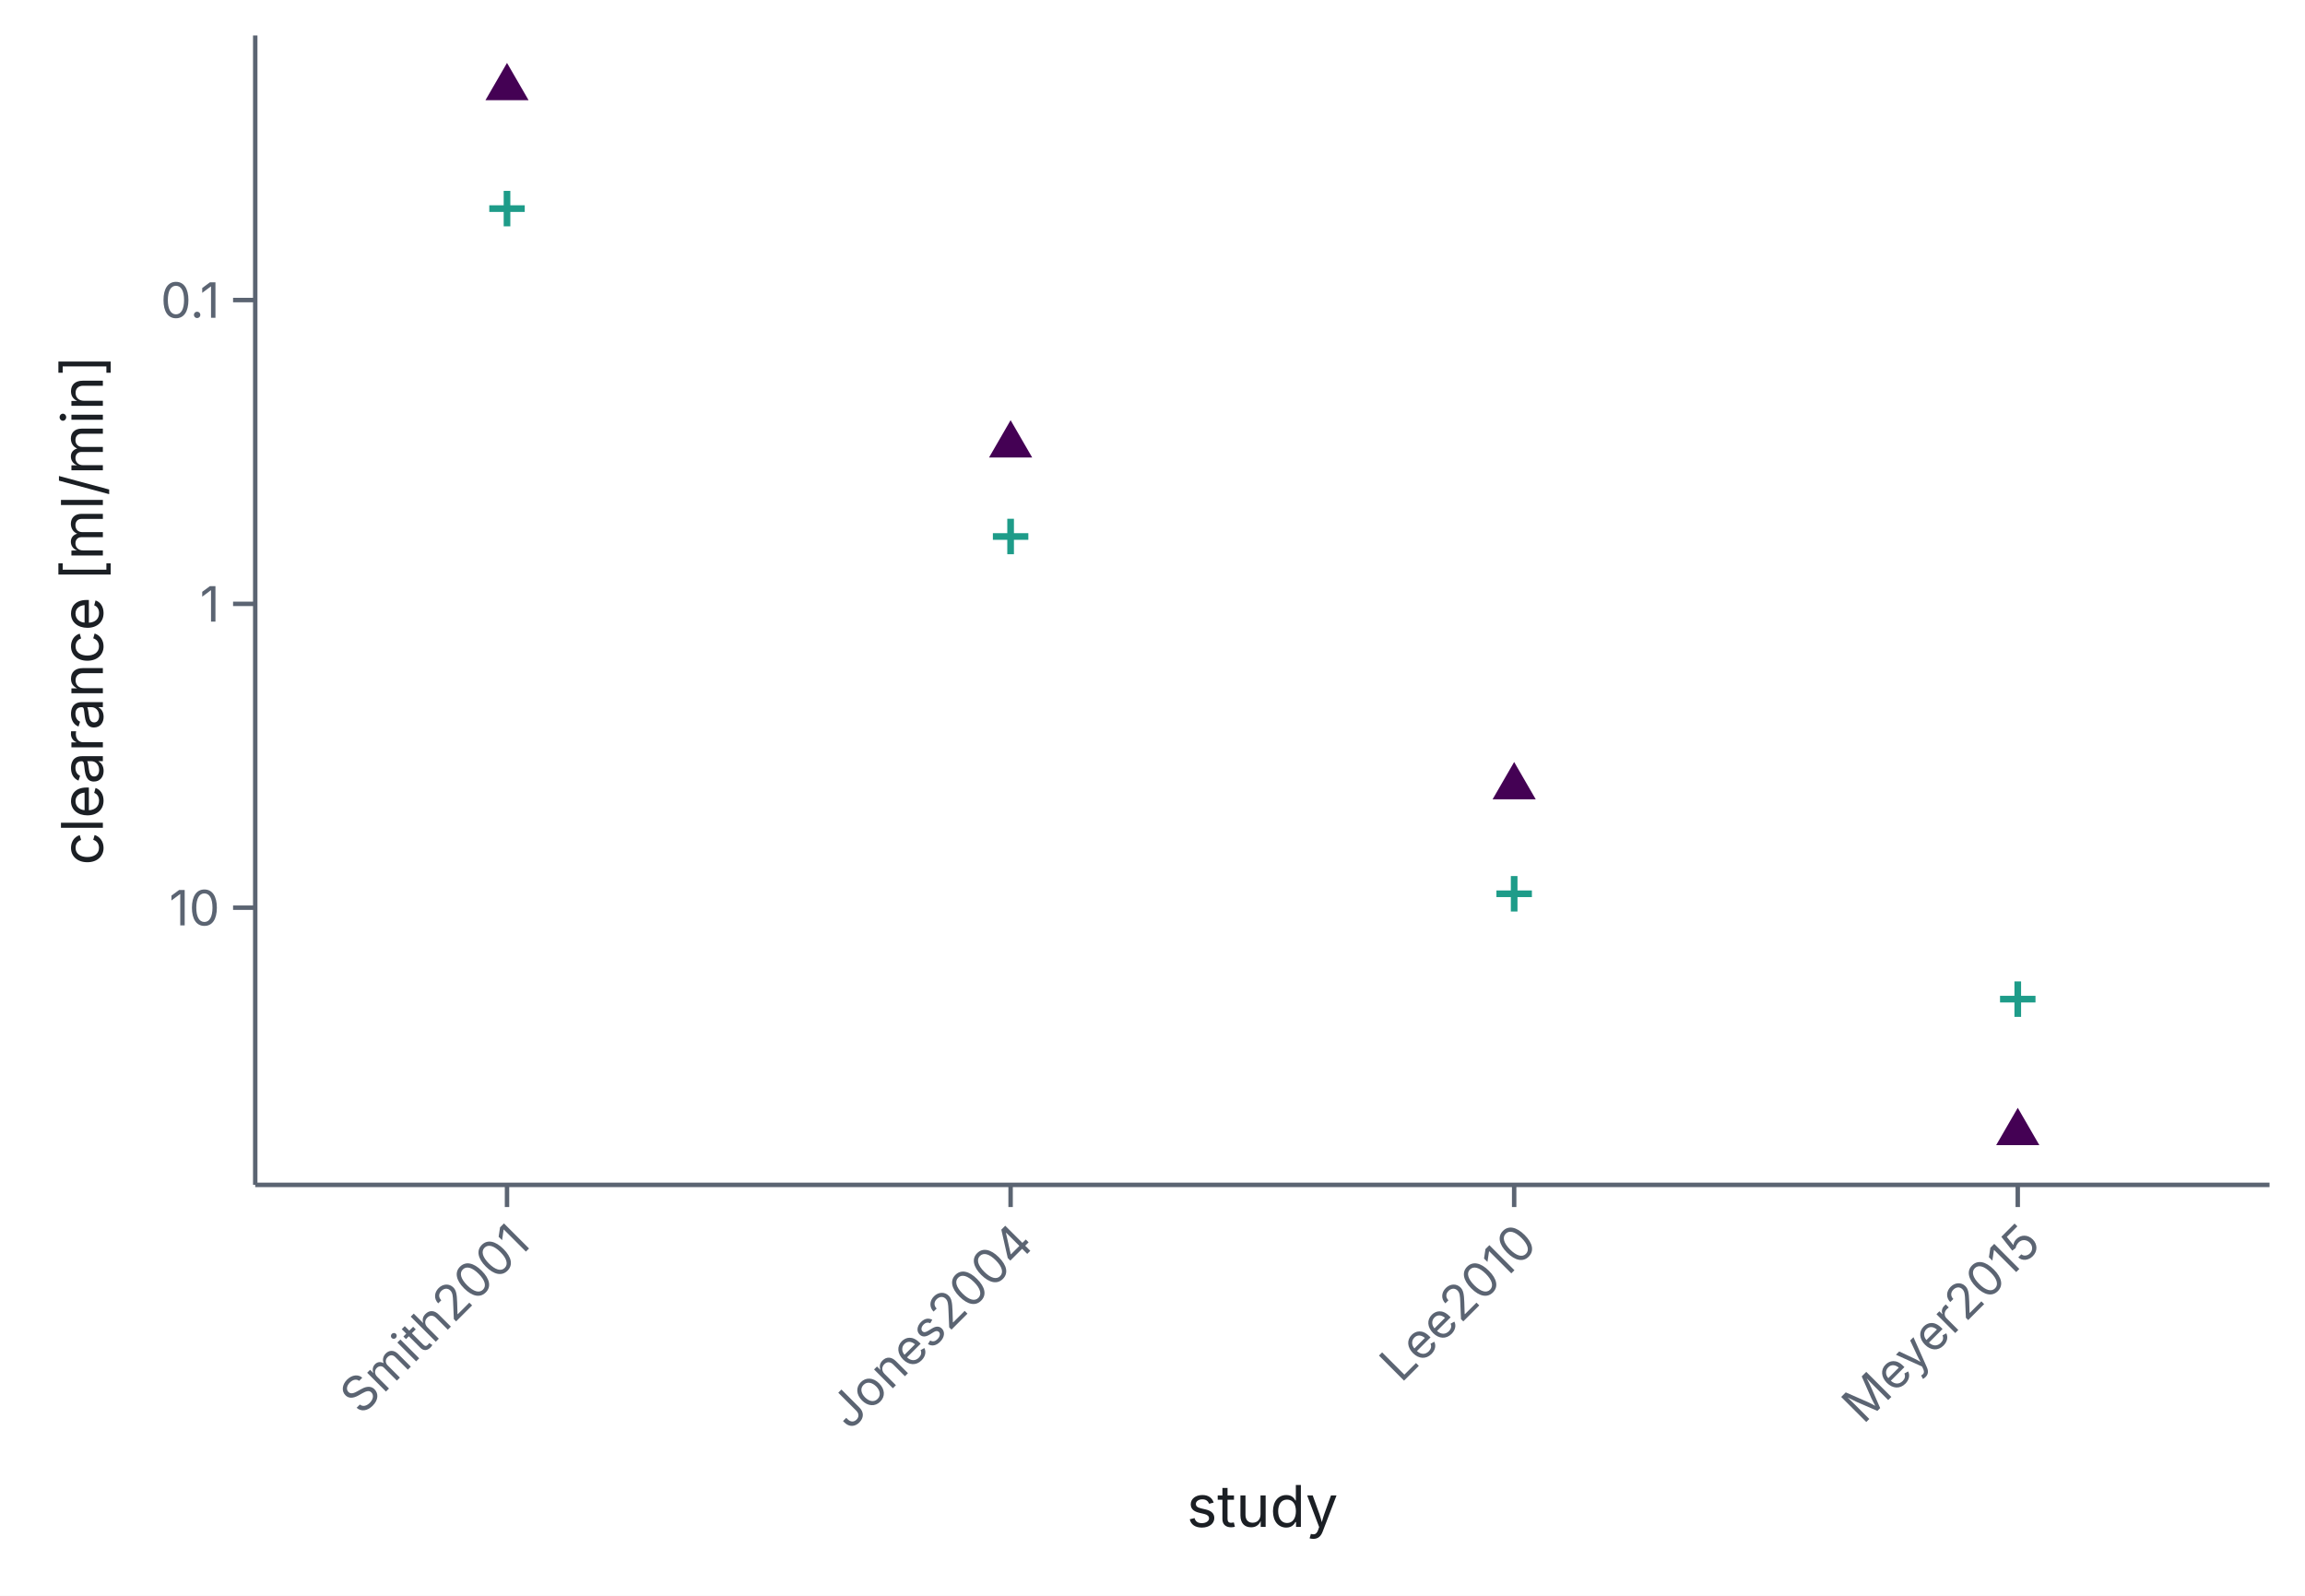
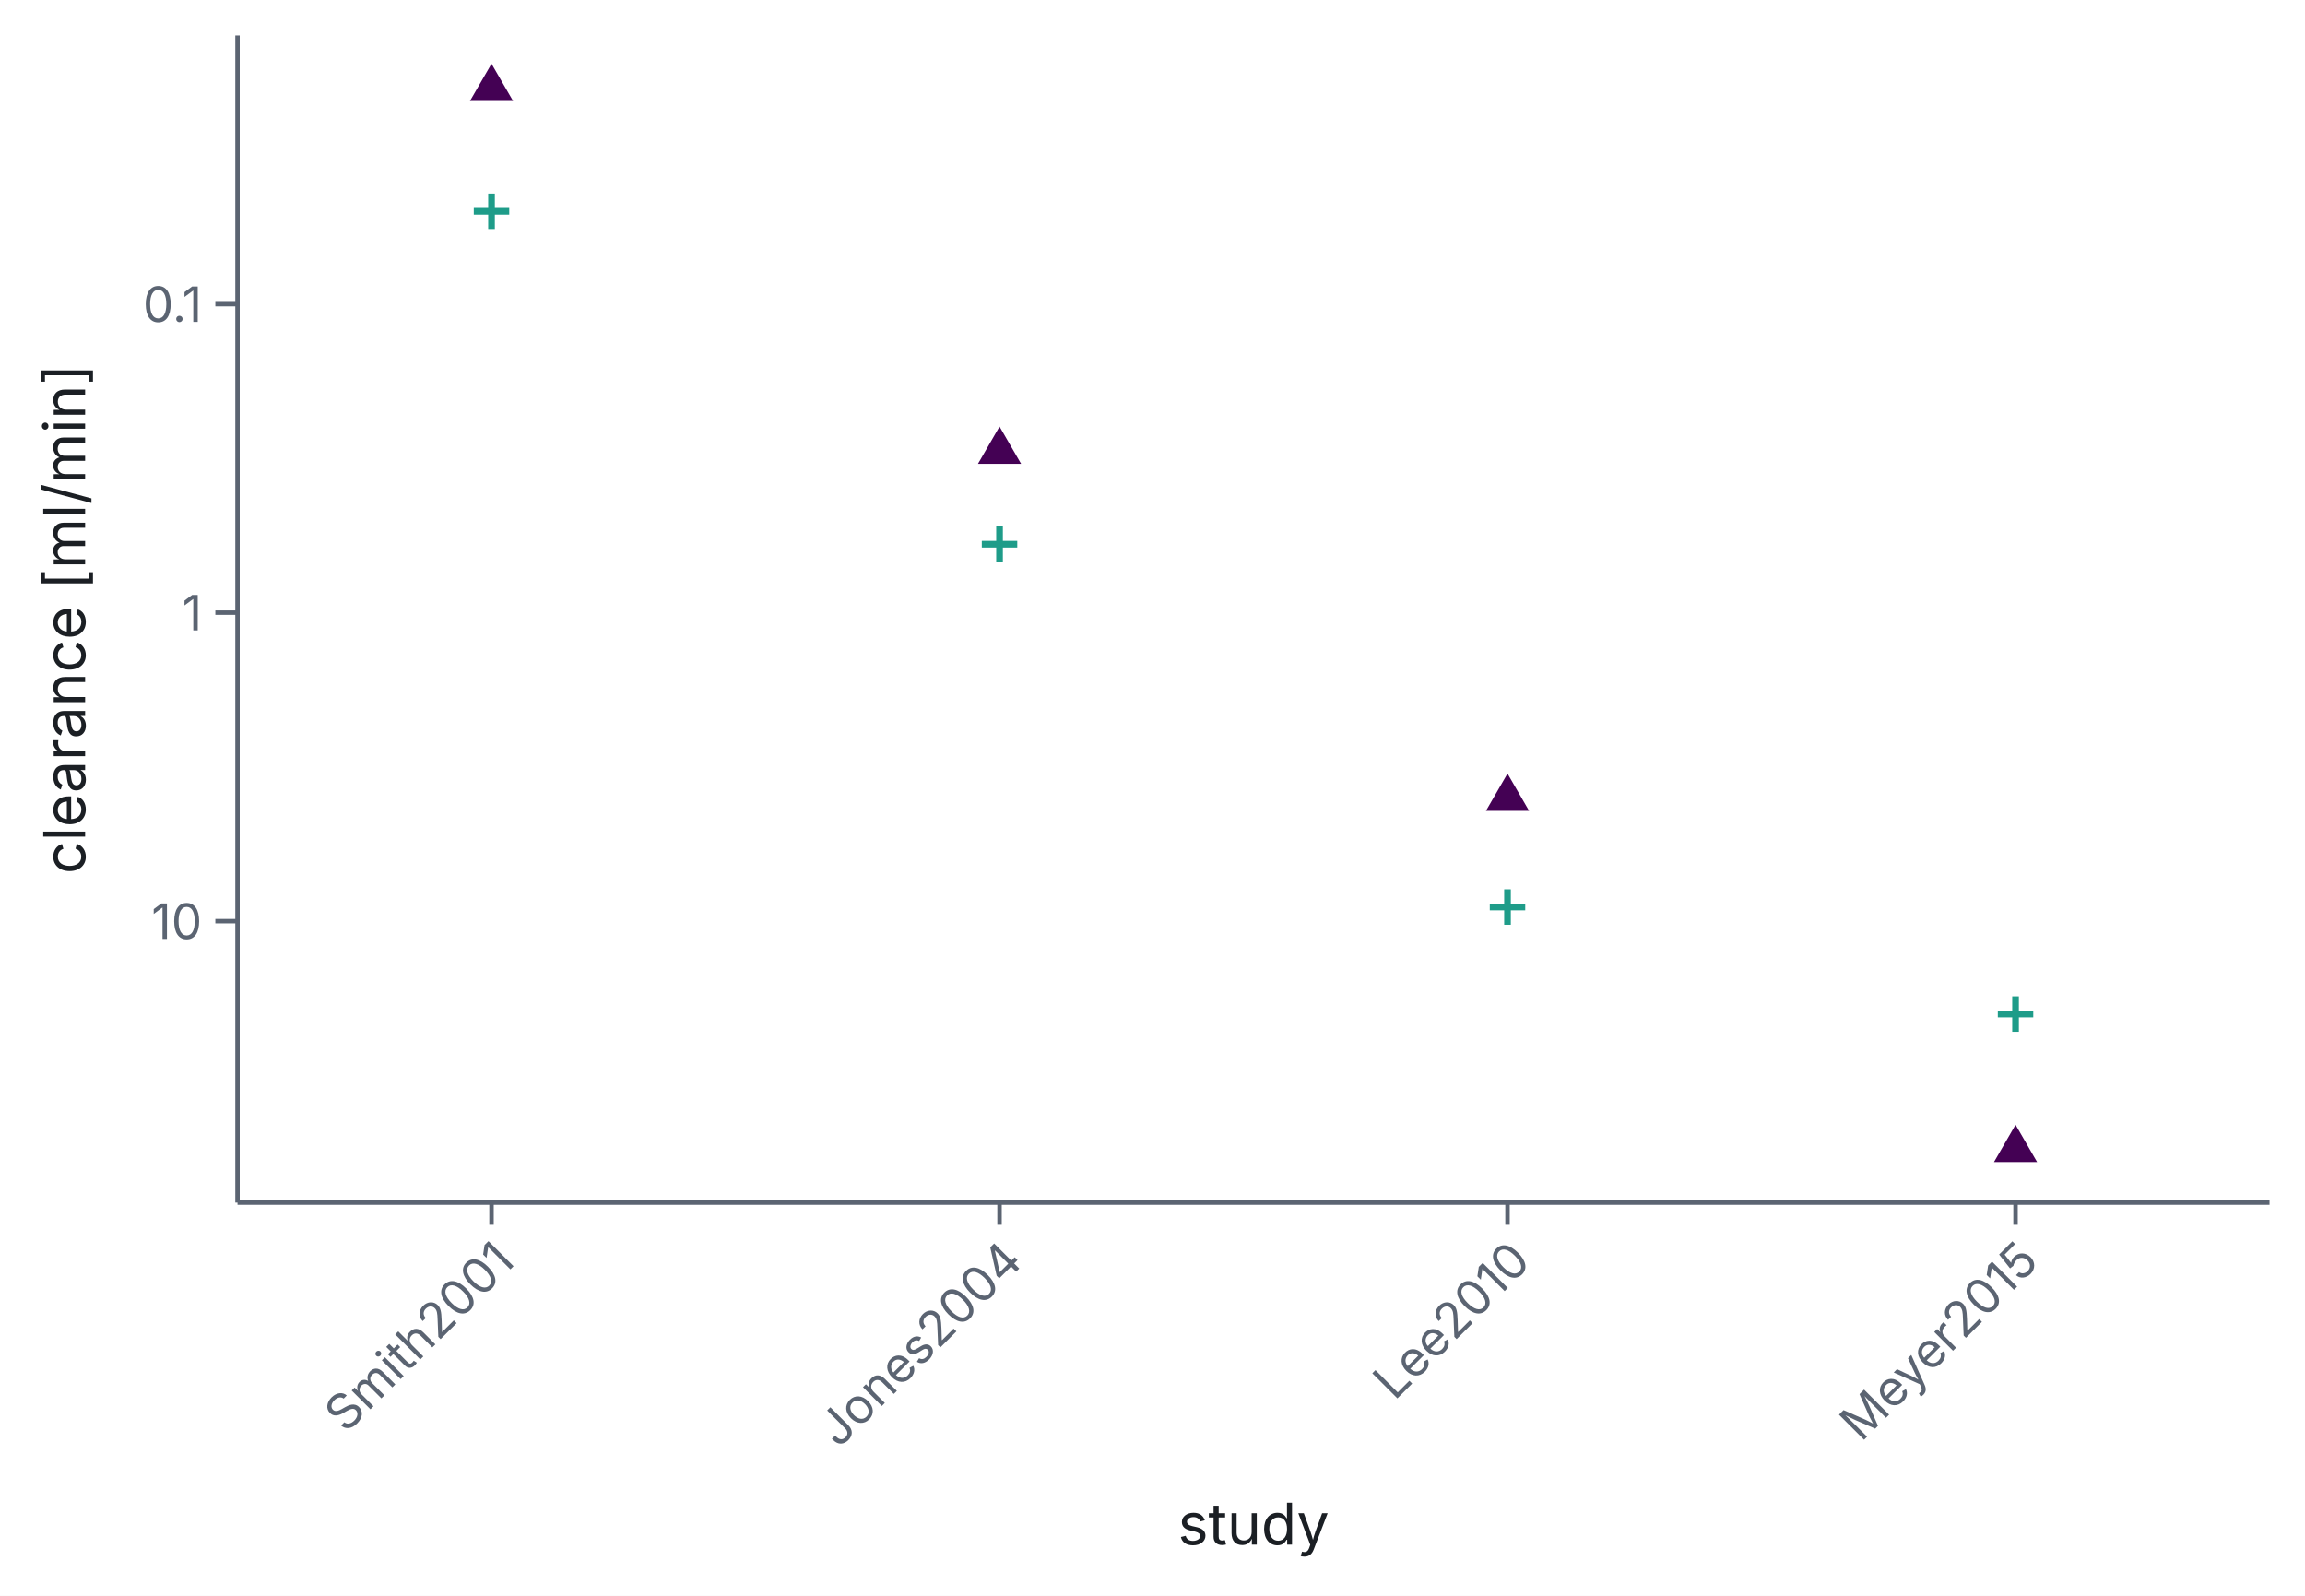
<svg xmlns="http://www.w3.org/2000/svg" width="520" height="360" viewBox="0 0 520 360" class="sbmlsim-figure" role="img" font-family="Inter, -apple-system, BlinkMacSystemFont, 'Segoe UI', Roboto, Helvetica, Arial, sans-serif">
  <defs>
-     <clipPath id="sbmlsim-dc3e5a63ad4a-p0-clip-0">
-       <rect x="57.58" y="8" width="454.42" height="259.3" />
+     <clipPath id="sbmlsim-6b3872d97dd4-p0-clip-0">
+       <rect x="45.58" y="0" width="458.42" height="263.3" />
    </clipPath>
  </defs>
  <g class="charton-background">
    <rect x="0" y="0" width="520" height="360" fill="#ffffff" />
  </g>
-   <g class="sbmlsim-plot" data-plot="p">
-     <g class="charton-plot" clip-path="url(#sbmlsim-dc3e5a63ad4a-p0-clip-0)">
+   <svg class="sbmlsim-plot" data-plot="p" x="8" y="8" width="504" height="344" overflow="visible">
+     <g class="charton-plot" clip-path="url(#sbmlsim-6b3872d97dd4-p0-clip-0)">
      <g class="sbmlsim-element sbmlsim-curve" data-element="points">
        <g class="charton-mark charton-mark-point">
-           <path d="M114.38 15.19L118.38 22.11L110.38 22.11Z" fill="#440154" stroke="#440154" stroke-width="1" />
-           <path d="M227.99 95.79L231.99 102.71L223.99 102.71Z" fill="#440154" stroke="#440154" stroke-width="1" />
-           <path d="M341.59 172.9L345.59 179.82L337.59 179.82Z" fill="#440154" stroke="#440154" stroke-width="1" />
-           <path d="M455.2 250.91L459.2 257.83L451.2 257.83Z" fill="#440154" stroke="#440154" stroke-width="1" />
+           <path d="M102.88 7.37L106.88 14.29L98.88 14.29Z" fill="#440154" stroke="#440154" stroke-width="1" />
+           <path d="M217.49 89.22L221.49 96.14L213.49 96.14Z" fill="#440154" stroke="#440154" stroke-width="1" />
+           <path d="M332.09 167.51L336.09 174.43L328.09 174.43Z" fill="#440154" stroke="#440154" stroke-width="1" />
+           <path d="M446.7 246.73L450.7 253.65L442.7 253.65Z" fill="#440154" stroke="#440154" stroke-width="1" />
        </g>
      </g>
      <g class="sbmlsim-element sbmlsim-curve" data-element="plus">
        <g class="charton-mark charton-mark-point">
-           <path d="M110.38 47.06L118.38 47.06M114.38 43.06L114.38 51.06" fill="none" stroke="#1e9c89" stroke-width="1.5" />
-           <path d="M223.99 121.03L231.99 121.03M227.99 117.03L227.99 125.03" fill="none" stroke="#1e9c89" stroke-width="1.5" />
-           <path d="M337.59 201.63L345.59 201.63M341.59 197.63L341.59 205.63" fill="none" stroke="#1e9c89" stroke-width="1.5" />
-           <path d="M451.2 225.4L459.2 225.4M455.2 221.4L455.2 229.4" fill="none" stroke="#1e9c89" stroke-width="1.5" />
+           <path d="M98.88 39.66L106.88 39.66M102.88 35.66L102.88 43.66" fill="none" stroke="#1e9c89" stroke-width="1.5" />
+           <path d="M213.49 114.77L221.49 114.77M217.49 110.77L217.49 118.77" fill="none" stroke="#1e9c89" stroke-width="1.5" />
+           <path d="M328.09 196.62L336.09 196.62M332.09 192.62L332.09 200.62" fill="none" stroke="#1e9c89" stroke-width="1.5" />
+           <path d="M442.7 220.76L450.7 220.76M446.7 216.76L446.7 224.76" fill="none" stroke="#1e9c89" stroke-width="1.5" />
        </g>
      </g>
    </g>
    <g class="charton-axis charton-axis-x" data-axis="x">
      <g class="charton-axis-line">
-         <path d="M57.58 267.3L512 267.3" fill="none" stroke="#5b6472" stroke-width="1" stroke-linejoin="round" />
+         <path d="M45.58 263.3L504 263.3" fill="none" stroke="#5b6472" stroke-width="1" stroke-linejoin="round" />
      </g>
      <g class="charton-tick">
-         <path d="M114.38 267.3L114.38 272.3" fill="none" stroke="#5b6472" stroke-width="1" stroke-linejoin="round" />
-         <path d="M227.99 267.3L227.99 272.3" fill="none" stroke="#5b6472" stroke-width="1" stroke-linejoin="round" />
-         <path d="M341.59 267.3L341.59 272.3" fill="none" stroke="#5b6472" stroke-width="1" stroke-linejoin="round" />
-         <path d="M455.2 267.3L455.2 272.3" fill="none" stroke="#5b6472" stroke-width="1" stroke-linejoin="round" />
+         <path d="M102.88 263.3L102.88 268.3" fill="none" stroke="#5b6472" stroke-width="1" stroke-linejoin="round" />
+         <path d="M217.49 263.3L217.49 268.3" fill="none" stroke="#5b6472" stroke-width="1" stroke-linejoin="round" />
+         <path d="M332.09 263.3L332.09 268.3" fill="none" stroke="#5b6472" stroke-width="1" stroke-linejoin="round" />
+         <path d="M446.7 263.3L446.7 268.3" fill="none" stroke="#5b6472" stroke-width="1" stroke-linejoin="round" />
      </g>
      <g class="charton-tick-label">
-         <text x="114.38" y="275.3" font-size="11" fill="#5b6472" text-anchor="end" dominant-baseline="hanging" transform="rotate(-45 114.38 275.3)">Smith2001</text>
-         <text x="227.99" y="275.3" font-size="11" fill="#5b6472" text-anchor="end" dominant-baseline="hanging" transform="rotate(-45 227.99 275.3)">Jones2004</text>
-         <text x="341.59" y="275.3" font-size="11" fill="#5b6472" text-anchor="end" dominant-baseline="hanging" transform="rotate(-45 341.59 275.3)">Lee2010</text>
-         <text x="455.2" y="275.3" font-size="11" fill="#5b6472" text-anchor="end" dominant-baseline="hanging" transform="rotate(-45 455.2 275.3)">Meyer2015</text>
+         <text x="102.88" y="271.3" font-size="11" fill="#5b6472" text-anchor="end" dominant-baseline="hanging" transform="rotate(-45 102.88 271.3)">Smith2001</text>
+         <text x="217.49" y="271.3" font-size="11" fill="#5b6472" text-anchor="end" dominant-baseline="hanging" transform="rotate(-45 217.49 271.3)">Jones2004</text>
+         <text x="332.09" y="271.3" font-size="11" fill="#5b6472" text-anchor="end" dominant-baseline="hanging" transform="rotate(-45 332.09 271.3)">Lee2010</text>
+         <text x="446.7" y="271.3" font-size="11" fill="#5b6472" text-anchor="end" dominant-baseline="hanging" transform="rotate(-45 446.7 271.3)">Meyer2015</text>
      </g>
      <g class="charton-axis-title">
-         <text x="284.79" y="335" font-size="13" fill="#1b1f24" text-anchor="middle" dominant-baseline="hanging">study</text>
+         <text x="274.79" y="331" font-size="13" fill="#1b1f24" text-anchor="middle" dominant-baseline="hanging">study</text>
      </g>
    </g>
    <g class="charton-axis charton-axis-y" data-axis="y">
      <g class="charton-axis-line">
-         <path d="M57.58 8L57.58 267.3" fill="none" stroke="#5b6472" stroke-width="1" stroke-linejoin="round" />
+         <path d="M45.58 0L45.58 263.3" fill="none" stroke="#5b6472" stroke-width="1" stroke-linejoin="round" />
      </g>
      <g class="charton-tick">
-         <path d="M57.58 204.77L52.58 204.77" fill="none" stroke="#5b6472" stroke-width="1" stroke-linejoin="round" />
-         <path d="M57.58 136.23L52.58 136.23" fill="none" stroke="#5b6472" stroke-width="1" stroke-linejoin="round" />
-         <path d="M57.58 67.69L52.58 67.69" fill="none" stroke="#5b6472" stroke-width="1" stroke-linejoin="round" />
+         <path d="M45.58 199.81L40.58 199.81" fill="none" stroke="#5b6472" stroke-width="1" stroke-linejoin="round" />
+         <path d="M45.58 130.21L40.58 130.21" fill="none" stroke="#5b6472" stroke-width="1" stroke-linejoin="round" />
+         <path d="M45.58 60.61L40.58 60.61" fill="none" stroke="#5b6472" stroke-width="1" stroke-linejoin="round" />
      </g>
      <g class="charton-tick-label">
-         <text x="49.58" y="204.77" font-size="11" fill="#5b6472" text-anchor="end" dominant-baseline="central">10</text>
-         <text x="49.58" y="136.23" font-size="11" fill="#5b6472" text-anchor="end" dominant-baseline="central">1</text>
-         <text x="49.58" y="67.69" font-size="11" fill="#5b6472" text-anchor="end" dominant-baseline="central">0.1</text>
+         <text x="37.58" y="199.81" font-size="11" fill="#5b6472" text-anchor="end" dominant-baseline="central">10</text>
+         <text x="37.58" y="130.21" font-size="11" fill="#5b6472" text-anchor="end" dominant-baseline="central">1</text>
+         <text x="37.58" y="60.61" font-size="11" fill="#5b6472" text-anchor="end" dominant-baseline="central">0.1</text>
      </g>
      <g class="charton-axis-title">
-         <text x="18.5" y="137.65" font-size="13" fill="#1b1f24" text-anchor="middle" dominant-baseline="middle" transform="rotate(-90 18.5 137.65)">clearance [ml/min]</text>
+         <text x="6.5" y="131.65" font-size="13" fill="#1b1f24" text-anchor="middle" dominant-baseline="middle" transform="rotate(-90 6.5 131.65)">clearance [ml/min]</text>
      </g>
    </g>
-   </g>
+   </svg>
</svg>
